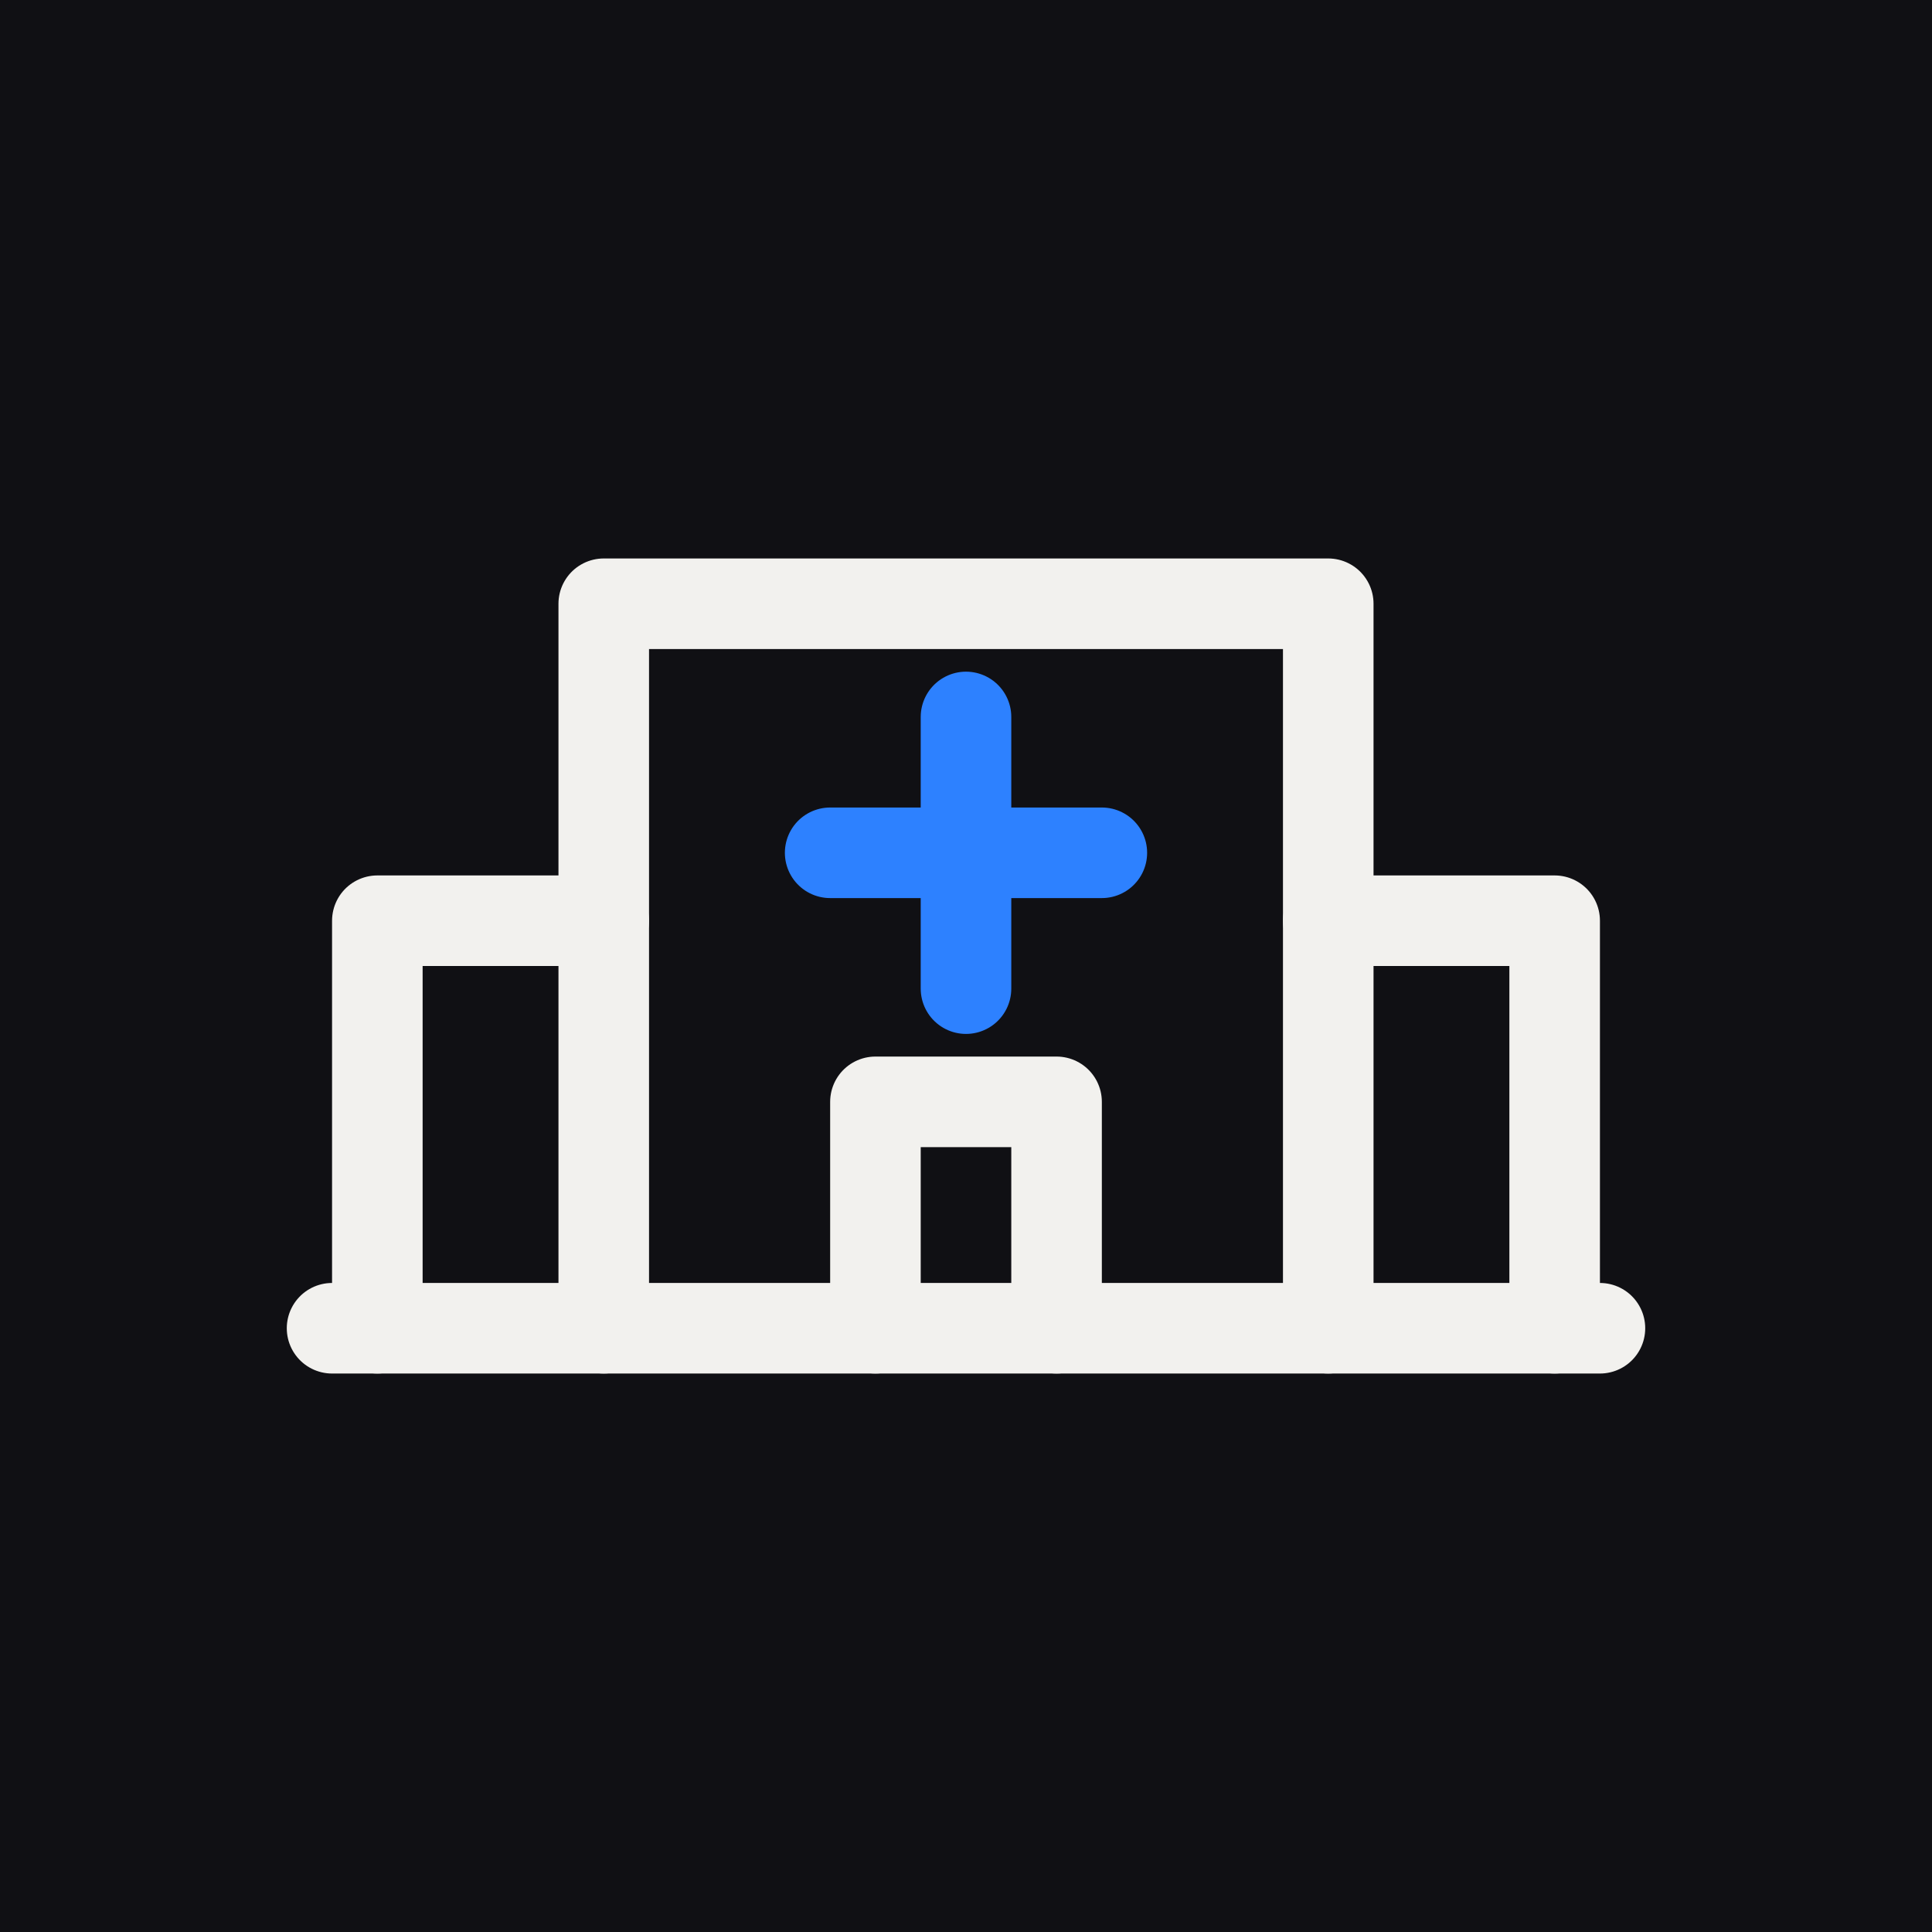
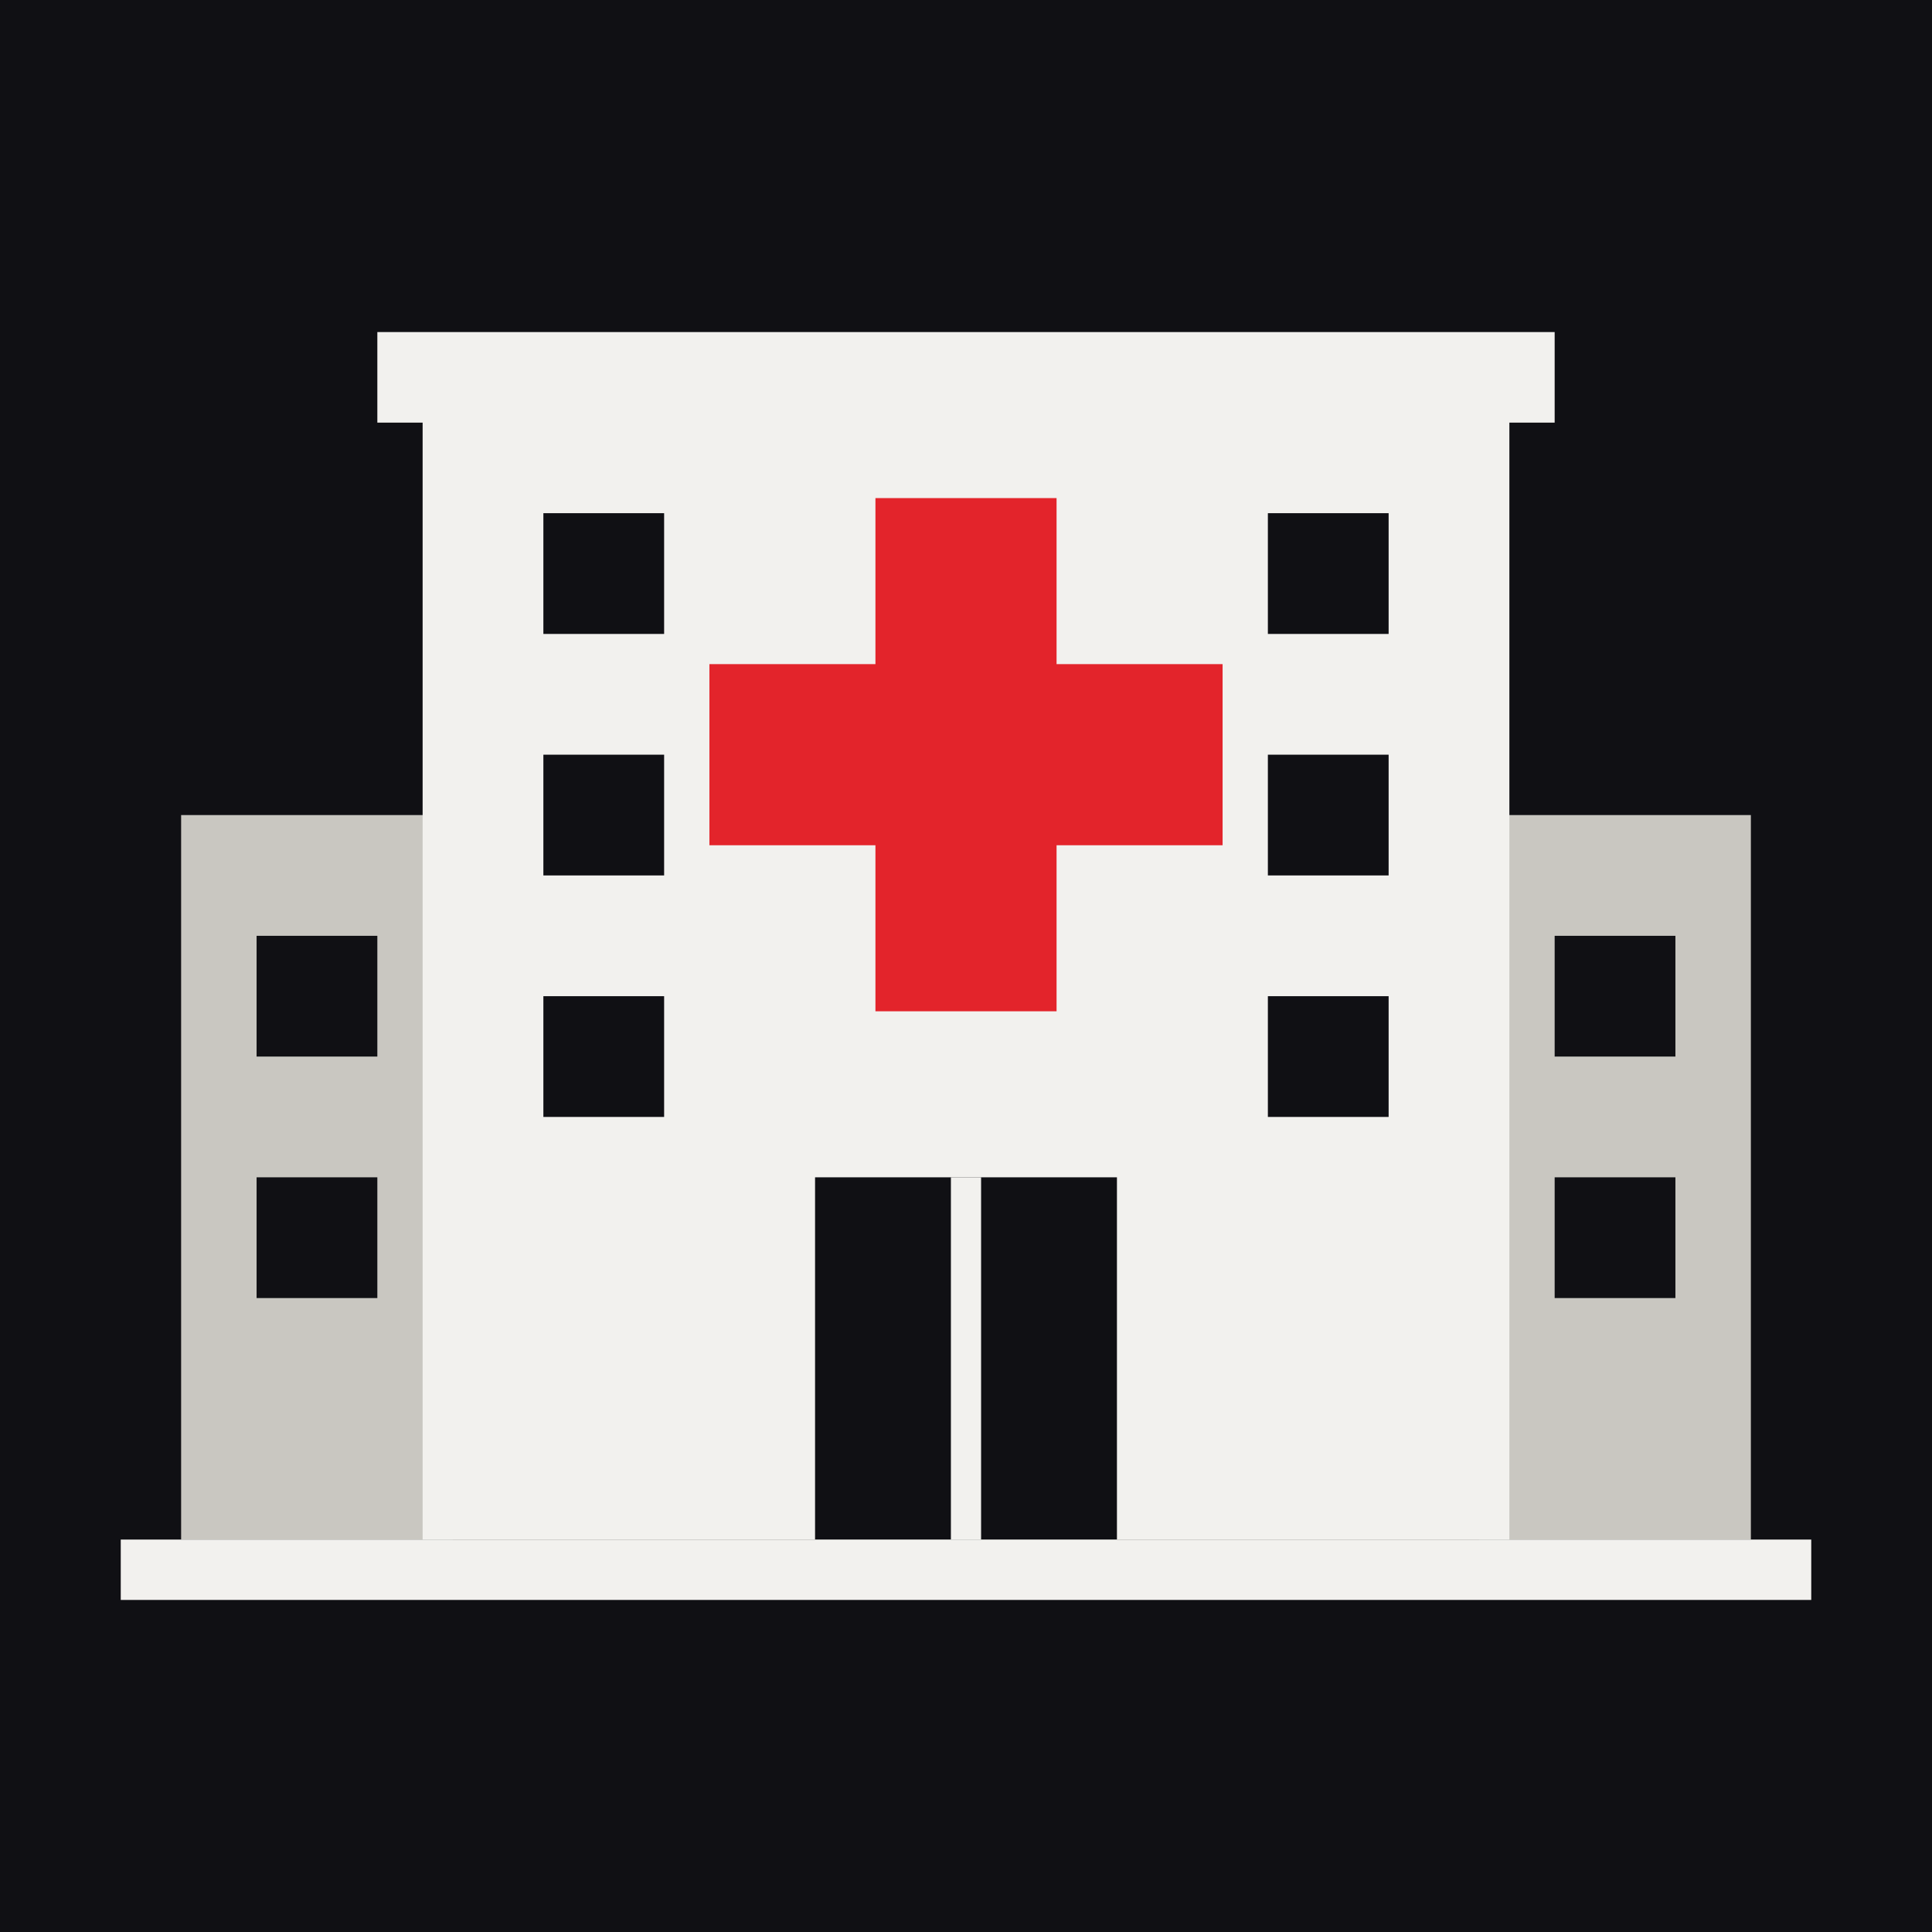
- <svg xmlns="http://www.w3.org/2000/svg" viewBox="0 0 512 512">
-   <rect width="512" height="512" fill="#101014" />
-   <g fill="none" stroke="#f2f1ee" stroke-width="2" stroke-linecap="round" stroke-linejoin="round" transform="translate(64 64) scale(12)">
-     <path d="M8 24V8h16v16" />
-     <path d="M8 15H3v9M24 15h5v9" />
-     <path d="M14 24v-5h4v5" />
-     <path d="M2 24h28" />
-     <path d="M16 10.5v6M13 13.5h6" stroke="#2d81ff" />
-   </g>
+ <svg xmlns="http://www.w3.org/2000/svg" viewBox="0 0 32 32">
+   <rect width="32" height="32" fill="#101014" />
+   <rect x="3" y="13.5" width="4.5" height="12" fill="#c9c7c1" />
+   <rect x="24.5" y="13.5" width="4.5" height="12" fill="#c9c7c1" />
+   <rect x="4.25" y="15.5" width="2" height="2" fill="#101014" />
+   <rect x="4.25" y="19.5" width="2" height="2" fill="#101014" />
+   <rect x="25.75" y="15.5" width="2" height="2" fill="#101014" />
+   <rect x="25.75" y="19.5" width="2" height="2" fill="#101014" />
+   <rect x="7" y="6.5" width="18" height="19" fill="#f2f1ee" />
+   <rect x="6.25" y="5.5" width="19.5" height="1.5" fill="#f2f1ee" />
+   <rect x="9" y="8.5" width="2" height="2" fill="#101014" />
+   <rect x="9" y="12.5" width="2" height="2" fill="#101014" />
+   <rect x="9" y="16.5" width="2" height="2" fill="#101014" />
+   <rect x="21" y="8.5" width="2" height="2" fill="#101014" />
+   <rect x="21" y="12.5" width="2" height="2" fill="#101014" />
+   <rect x="21" y="16.5" width="2" height="2" fill="#101014" />
+   <rect x="14.5" y="8.25" width="3" height="8.5" fill="#e3242b" />
+   <rect x="11.75" y="11" width="8.5" height="3" fill="#e3242b" />
+   <rect x="13.5" y="19.5" width="5" height="6" fill="#101014" />
+   <rect x="15.75" y="19.5" width="0.5" height="6" fill="#f2f1ee" />
+   <rect x="2" y="25.5" width="28" height="1" fill="#f2f1ee" />
</svg>
